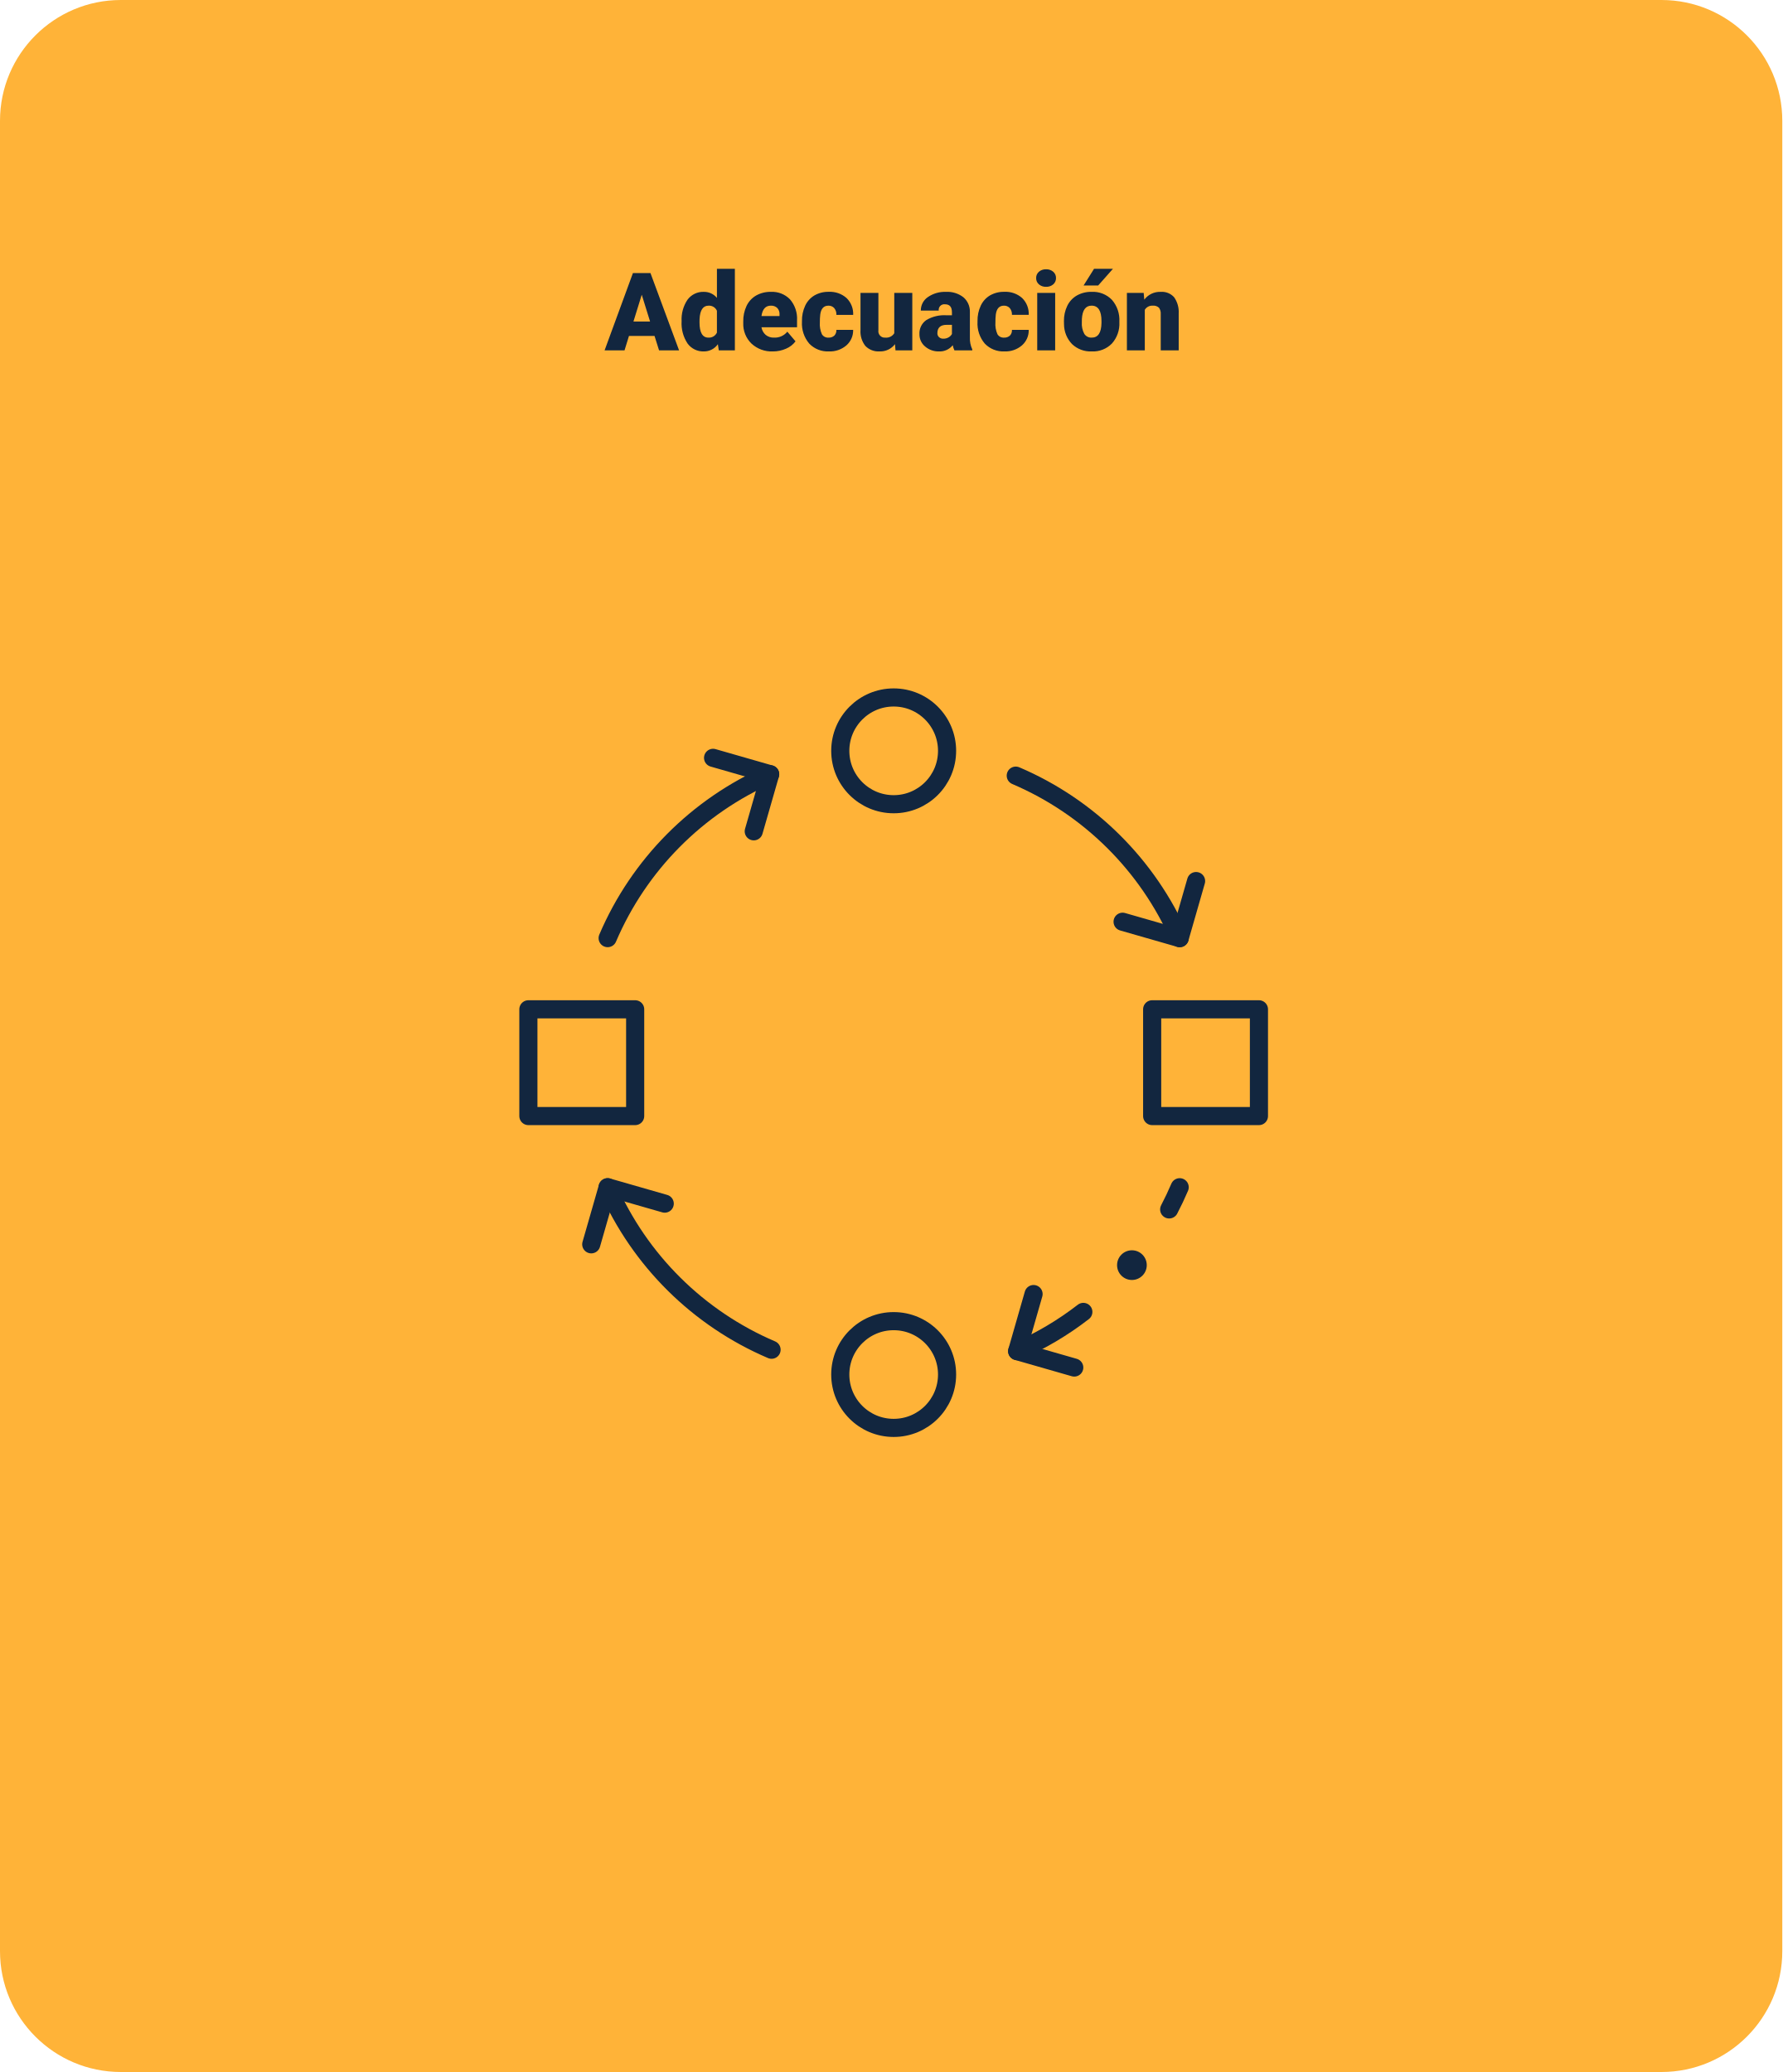
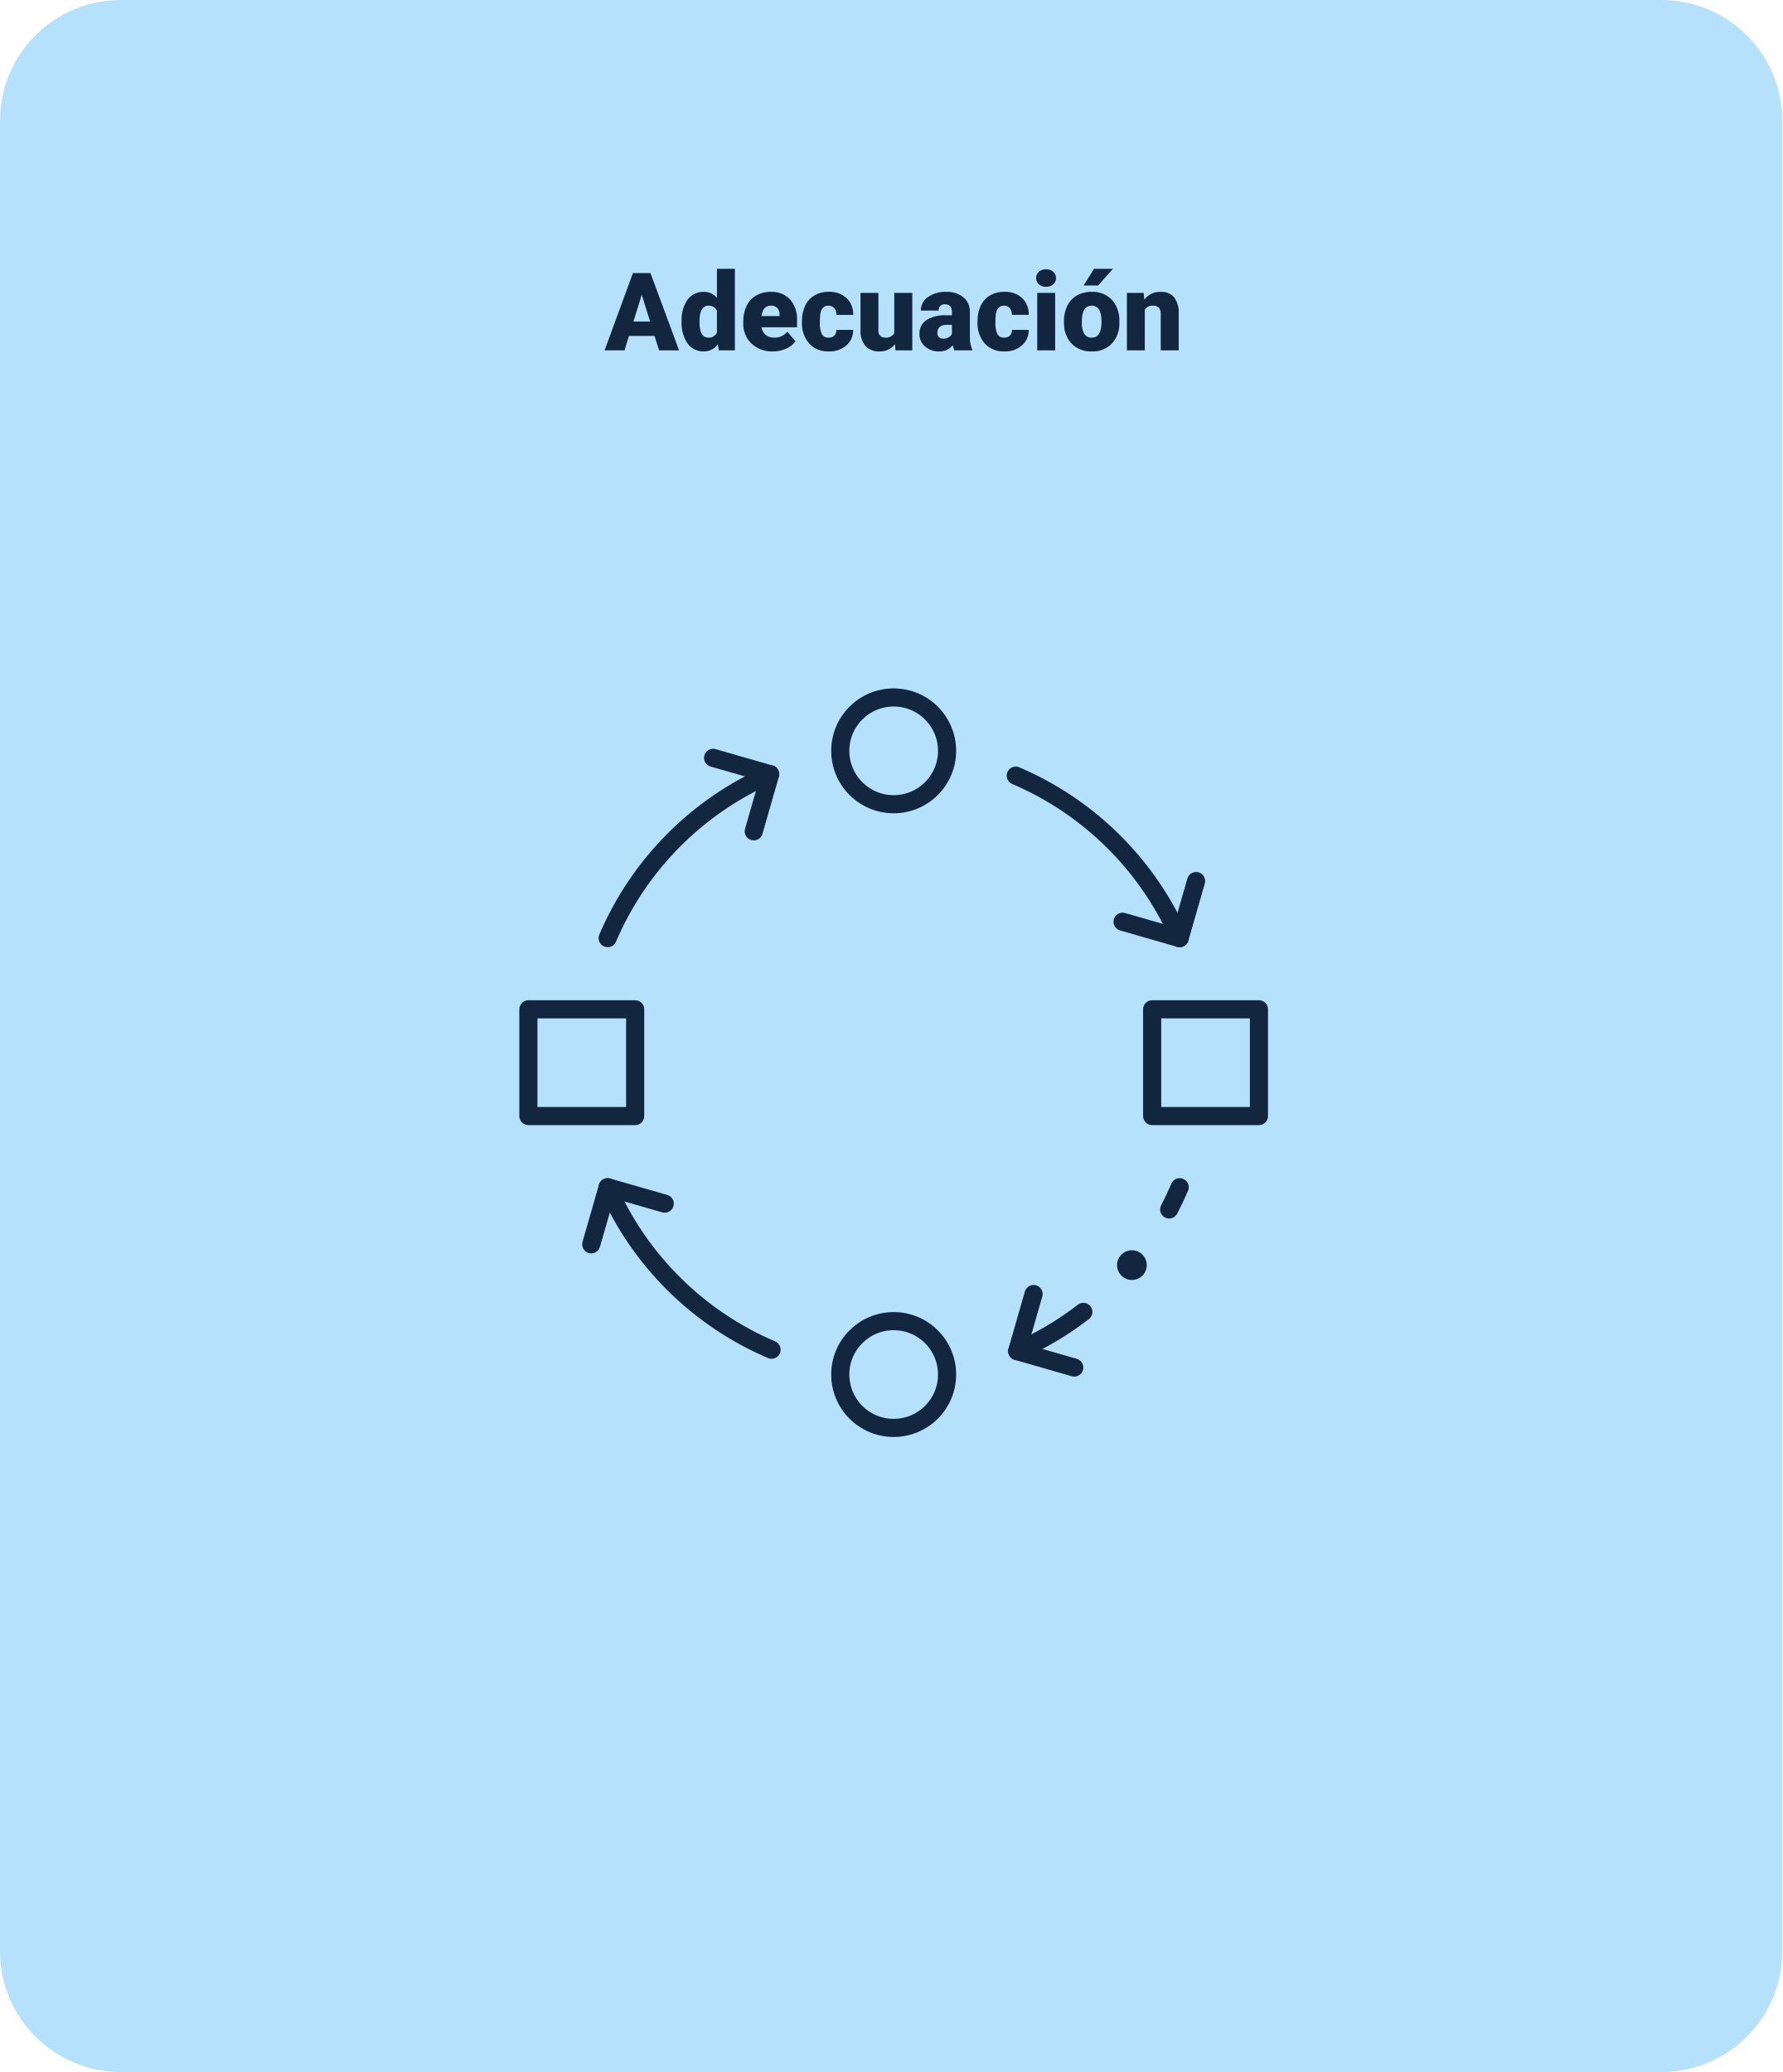
<svg xmlns="http://www.w3.org/2000/svg" width="295" height="343" viewBox="0 0 295 343">
  <defs>
    <clipPath id="clip-path">
      <path id="path3375" d="M0-682.665H125.834v125.834H0Z" transform="translate(0 682.665)" fill="#12263f" />
    </clipPath>
  </defs>
-   <g id="Grupo_1020785" data-name="Grupo 1020785" transform="translate(-1125 -3155)">
-     <path id="Trazado_755350" data-name="Trazado 755350" d="M20,0H275a20,20,0,0,1,20,20V323a20,20,0,0,1-20,20H20A20,20,0,0,1,0,323V20A20,20,0,0,1,20,0Z" transform="translate(1125 3155)" fill="#ffb338" />
-     <path id="Trazado_755351" data-name="Trazado 755351" d="M-39.665-2.391h-4.228L-44.631,0h-3.3l4.693-12.8h2.9L-35.6,0h-3.313Zm-3.489-2.382H-40.4l-1.38-4.438Zm7.972-.053a5.809,5.809,0,0,1,.976-3.56,3.211,3.211,0,0,1,2.725-1.3,2.731,2.731,0,0,1,2.145,1V-13.5h2.971V0H-29.03l-.149-1.02A2.8,2.8,0,0,1-31.5.176a3.205,3.205,0,0,1-2.689-1.3A5.993,5.993,0,0,1-35.183-4.825Zm2.962.185q0,2.531,1.477,2.531a1.458,1.458,0,0,0,1.406-.826V-6.557A1.419,1.419,0,0,0-30.727-7.4q-1.371,0-1.485,2.215ZM-20.083.176a4.889,4.889,0,0,1-3.542-1.305,4.507,4.507,0,0,1-1.354-3.4v-.246a5.84,5.84,0,0,1,.541-2.575A3.955,3.955,0,0,1-22.86-9.075,4.763,4.763,0,0,1-20.4-9.686a4.117,4.117,0,0,1,3.164,1.244,4.887,4.887,0,0,1,1.16,3.467v1.151h-5.889a2.135,2.135,0,0,0,.694,1.257,2.066,2.066,0,0,0,1.389.457,2.662,2.662,0,0,0,2.2-.984l1.354,1.6A3.784,3.784,0,0,1-17.9-.277,5.3,5.3,0,0,1-20.083.176ZM-20.417-7.4q-1.3,0-1.547,1.723h2.988v-.229a1.467,1.467,0,0,0-.36-1.1A1.434,1.434,0,0,0-20.417-7.4Zm9.554,5.291A1.317,1.317,0,0,0-9.9-2.448a1.241,1.241,0,0,0,.334-.945h2.777A3.288,3.288,0,0,1-7.906-.826a4.168,4.168,0,0,1-2.887,1,4.22,4.22,0,0,1-3.27-1.3,5.125,5.125,0,0,1-1.2-3.6v-.123A5.792,5.792,0,0,1-14.726-7.4a3.872,3.872,0,0,1,1.534-1.7,4.573,4.573,0,0,1,2.373-.593A4.116,4.116,0,0,1-7.875-8.657a3.647,3.647,0,0,1,1.09,2.786H-9.562A1.626,1.626,0,0,0-9.923-7a1.244,1.244,0,0,0-.967-.4q-1.151,0-1.345,1.468A10.357,10.357,0,0,0-12.3-4.649a4.068,4.068,0,0,0,.343,1.986A1.187,1.187,0,0,0-10.863-2.109Zm11,1.081a3.054,3.054,0,0,1-2.54,1.2,3,3,0,0,1-2.369-.91,3.826,3.826,0,0,1-.8-2.615V-9.51h2.962v6.179A1.065,1.065,0,0,0-1.433-2.109a1.548,1.548,0,0,0,1.45-.729V-9.51H3V0H.22ZM9.976,0a3.344,3.344,0,0,1-.281-.853A2.754,2.754,0,0,1,7.409.176,3.374,3.374,0,0,1,5.124-.637a2.588,2.588,0,0,1-.94-2.043A2.66,2.66,0,0,1,5.326-5.019,5.821,5.821,0,0,1,8.648-5.81h.914v-.5q0-1.316-1.134-1.316A.927.927,0,0,0,7.374-6.587H4.412A2.655,2.655,0,0,1,5.585-8.825a4.931,4.931,0,0,1,2.993-.86,4.323,4.323,0,0,1,2.874.888,3.086,3.086,0,0,1,1.081,2.435v4.21a4.311,4.311,0,0,0,.4,2V0ZM8.121-1.934a1.652,1.652,0,0,0,.918-.237,1.487,1.487,0,0,0,.523-.536V-4.228H8.7q-1.547,0-1.547,1.389a.848.848,0,0,0,.272.655A.986.986,0,0,0,8.121-1.934Zm10.072-.176a1.317,1.317,0,0,0,.967-.338,1.241,1.241,0,0,0,.334-.945h2.777A3.288,3.288,0,0,1,21.151-.826a4.168,4.168,0,0,1-2.887,1,4.22,4.22,0,0,1-3.27-1.3,5.125,5.125,0,0,1-1.2-3.6v-.123A5.792,5.792,0,0,1,14.331-7.4a3.872,3.872,0,0,1,1.534-1.7,4.573,4.573,0,0,1,2.373-.593,4.116,4.116,0,0,1,2.944,1.028,3.647,3.647,0,0,1,1.09,2.786H19.494A1.626,1.626,0,0,0,19.134-7a1.244,1.244,0,0,0-.967-.4q-1.151,0-1.345,1.468a10.357,10.357,0,0,0-.062,1.283A4.068,4.068,0,0,0,17.1-2.663,1.187,1.187,0,0,0,18.193-2.109ZM26.648,0H23.678V-9.51h2.971ZM23.5-11.971a1.334,1.334,0,0,1,.457-1.043,1.718,1.718,0,0,1,1.187-.407,1.718,1.718,0,0,1,1.187.407,1.334,1.334,0,0,1,.457,1.043,1.334,1.334,0,0,1-.457,1.043,1.718,1.718,0,0,1-1.187.407,1.718,1.718,0,0,1-1.187-.407A1.334,1.334,0,0,1,23.5-11.971Zm4.6,7.128a5.613,5.613,0,0,1,.554-2.536,3.96,3.96,0,0,1,1.591-1.709,4.791,4.791,0,0,1,2.435-.6,4.373,4.373,0,0,1,3.366,1.323,5.076,5.076,0,0,1,1.23,3.6v.105A4.925,4.925,0,0,1,36.04-1.129,4.384,4.384,0,0,1,32.7.176a4.434,4.434,0,0,1-3.261-1.217,4.761,4.761,0,0,1-1.327-3.3Zm2.962.185a3.538,3.538,0,0,0,.413,1.934,1.376,1.376,0,0,0,1.222.615q1.582,0,1.617-2.435v-.3q0-2.558-1.635-2.558-1.485,0-1.608,2.206ZM33.082-13.5h3.129l-2.443,2.76-2.417,0ZM41.3-9.51l.1,1.116a3.225,3.225,0,0,1,2.716-1.292,2.713,2.713,0,0,1,2.219.888,4.226,4.226,0,0,1,.76,2.672V0H44.121V-6a1.6,1.6,0,0,0-.29-1.059A1.342,1.342,0,0,0,42.776-7.4a1.413,1.413,0,0,0-1.292.686V0H38.522V-9.51Z" transform="translate(1273 3213)" fill="#12263f" />
+   <g id="Grupo_1020859" data-name="Grupo 1020859" transform="translate(-1125 -3155)">
+     <path id="Trazado_755418" data-name="Trazado 755418" d="M20,0H275a20,20,0,0,1,20,20V323a20,20,0,0,1-20,20H20A20,20,0,0,1,0,323V20A20,20,0,0,1,20,0Z" transform="translate(1125 3155)" fill="#b6e1fd" />
+     <path id="Trazado_755419" data-name="Trazado 755419" d="M-39.665-2.391h-4.228L-44.631,0h-3.3l4.693-12.8h2.9L-35.6,0h-3.313Zm-3.489-2.382H-40.4l-1.38-4.438Zm7.972-.053a5.809,5.809,0,0,1,.976-3.56,3.211,3.211,0,0,1,2.725-1.3,2.731,2.731,0,0,1,2.145,1V-13.5h2.971V0H-29.03l-.149-1.02A2.8,2.8,0,0,1-31.5.176a3.205,3.205,0,0,1-2.689-1.3A5.993,5.993,0,0,1-35.183-4.825Zm2.962.185q0,2.531,1.477,2.531a1.458,1.458,0,0,0,1.406-.826V-6.557A1.419,1.419,0,0,0-30.727-7.4q-1.371,0-1.485,2.215ZM-20.083.176a4.889,4.889,0,0,1-3.542-1.305,4.507,4.507,0,0,1-1.354-3.4v-.246a5.84,5.84,0,0,1,.541-2.575A3.955,3.955,0,0,1-22.86-9.075,4.763,4.763,0,0,1-20.4-9.686a4.117,4.117,0,0,1,3.164,1.244,4.887,4.887,0,0,1,1.16,3.467v1.151h-5.889a2.135,2.135,0,0,0,.694,1.257,2.066,2.066,0,0,0,1.389.457,2.662,2.662,0,0,0,2.2-.984l1.354,1.6A3.784,3.784,0,0,1-17.9-.277,5.3,5.3,0,0,1-20.083.176ZM-20.417-7.4q-1.3,0-1.547,1.723h2.988v-.229a1.467,1.467,0,0,0-.36-1.1A1.434,1.434,0,0,0-20.417-7.4Zm9.554,5.291A1.317,1.317,0,0,0-9.9-2.448a1.241,1.241,0,0,0,.334-.945h2.777A3.288,3.288,0,0,1-7.906-.826a4.168,4.168,0,0,1-2.887,1,4.22,4.22,0,0,1-3.27-1.3,5.125,5.125,0,0,1-1.2-3.6v-.123A5.792,5.792,0,0,1-14.726-7.4a3.872,3.872,0,0,1,1.534-1.7,4.573,4.573,0,0,1,2.373-.593A4.116,4.116,0,0,1-7.875-8.657a3.647,3.647,0,0,1,1.09,2.786H-9.562A1.626,1.626,0,0,0-9.923-7a1.244,1.244,0,0,0-.967-.4q-1.151,0-1.345,1.468A10.357,10.357,0,0,0-12.3-4.649a4.068,4.068,0,0,0,.343,1.986A1.187,1.187,0,0,0-10.863-2.109Zm11,1.081a3.054,3.054,0,0,1-2.54,1.2,3,3,0,0,1-2.369-.91,3.826,3.826,0,0,1-.8-2.615V-9.51h2.962v6.179A1.065,1.065,0,0,0-1.433-2.109a1.548,1.548,0,0,0,1.45-.729V-9.51H3V0H.22ZM9.976,0a3.344,3.344,0,0,1-.281-.853A2.754,2.754,0,0,1,7.409.176,3.374,3.374,0,0,1,5.124-.637a2.588,2.588,0,0,1-.94-2.043A2.66,2.66,0,0,1,5.326-5.019,5.821,5.821,0,0,1,8.648-5.81h.914v-.5q0-1.316-1.134-1.316A.927.927,0,0,0,7.374-6.587H4.412A2.655,2.655,0,0,1,5.585-8.825a4.931,4.931,0,0,1,2.993-.86,4.323,4.323,0,0,1,2.874.888,3.086,3.086,0,0,1,1.081,2.435v4.21a4.311,4.311,0,0,0,.4,2V0ZM8.121-1.934a1.652,1.652,0,0,0,.918-.237,1.487,1.487,0,0,0,.523-.536V-4.228H8.7q-1.547,0-1.547,1.389a.848.848,0,0,0,.272.655A.986.986,0,0,0,8.121-1.934Zm10.072-.176a1.317,1.317,0,0,0,.967-.338,1.241,1.241,0,0,0,.334-.945h2.777A3.288,3.288,0,0,1,21.151-.826a4.168,4.168,0,0,1-2.887,1,4.22,4.22,0,0,1-3.27-1.3,5.125,5.125,0,0,1-1.2-3.6v-.123A5.792,5.792,0,0,1,14.331-7.4a3.872,3.872,0,0,1,1.534-1.7,4.573,4.573,0,0,1,2.373-.593,4.116,4.116,0,0,1,2.944,1.028,3.647,3.647,0,0,1,1.09,2.786H19.494A1.626,1.626,0,0,0,19.134-7a1.244,1.244,0,0,0-.967-.4q-1.151,0-1.345,1.468a10.357,10.357,0,0,0-.062,1.283A4.068,4.068,0,0,0,17.1-2.663,1.187,1.187,0,0,0,18.193-2.109ZM26.648,0H23.678V-9.51h2.971ZM23.5-11.971a1.334,1.334,0,0,1,.457-1.043,1.718,1.718,0,0,1,1.187-.407,1.718,1.718,0,0,1,1.187.407,1.334,1.334,0,0,1,.457,1.043,1.334,1.334,0,0,1-.457,1.043,1.718,1.718,0,0,1-1.187.407,1.718,1.718,0,0,1-1.187-.407A1.334,1.334,0,0,1,23.5-11.971Zm4.6,7.128a5.613,5.613,0,0,1,.554-2.536,3.96,3.96,0,0,1,1.591-1.709,4.791,4.791,0,0,1,2.435-.6,4.373,4.373,0,0,1,3.366,1.323,5.076,5.076,0,0,1,1.23,3.6v.105A4.925,4.925,0,0,1,36.04-1.129,4.384,4.384,0,0,1,32.7.176a4.434,4.434,0,0,1-3.261-1.217,4.761,4.761,0,0,1-1.327-3.3Zm2.962.185a3.538,3.538,0,0,0,.413,1.934,1.376,1.376,0,0,0,1.222.615q1.582,0,1.617-2.435v-.3q0-2.558-1.635-2.558-1.485,0-1.608,2.206ZM33.082-13.5h3.129l-2.443,2.76-2.417,0ZM41.3-9.51l.1,1.116a3.225,3.225,0,0,1,2.716-1.292,2.713,2.713,0,0,1,2.219.888,4.226,4.226,0,0,1,.76,2.672V0H44.121V-6a1.6,1.6,0,0,0-.29-1.059A1.342,1.342,0,0,0,42.776-7.4a1.413,1.413,0,0,0-1.292.686V0H38.522V-9.51Z" transform="translate(1273 3213)" fill="#12263f" />
    <g id="g3369" transform="translate(1210 3268)">
      <g id="g3371" transform="translate(0 0)">
        <g id="g3373" clip-path="url(#clip-path)">
          <path id="path3379" d="M31.007-371.6H13.333v-17.673H31.007Z" transform="translate(-10.876 443.353)" fill="none" stroke="#12263f" stroke-linejoin="round" stroke-width="3" />
          <path id="path3381" d="M591.125-371.6H573.452v-17.673h17.673Z" transform="translate(-467.749 443.353)" fill="none" stroke="#12263f" stroke-linejoin="round" stroke-width="3" />
          <g id="g3383" transform="translate(54.08 2.458)">
            <path id="path3385" d="M-39.1,0a8.837,8.837,0,0,1,8.837,8.837A8.837,8.837,0,0,1-39.1,17.673,8.837,8.837,0,0,1-47.94,8.837,8.837,8.837,0,0,1-39.1,0Z" transform="translate(47.94)" fill="none" stroke="#12263f" stroke-linejoin="round" stroke-width="3" />
          </g>
          <g id="g3387" transform="translate(54.08 105.703)">
            <path id="path3389" d="M-39.1,0a8.837,8.837,0,0,1,8.837,8.837A8.837,8.837,0,0,1-39.1,17.673,8.837,8.837,0,0,1-47.94,8.837,8.837,8.837,0,0,1-39.1,0Z" transform="translate(47.94)" fill="none" stroke="#12263f" stroke-linejoin="round" stroke-width="3" />
          </g>
          <g id="g3391" transform="translate(15.576 83.536)">
            <path id="path3393" d="M-120.059-119.03a51.814,51.814,0,0,1-27.131-26.9" transform="translate(147.19 145.929)" fill="none" stroke="#12263f" stroke-linecap="round" stroke-linejoin="round" stroke-width="3" />
          </g>
          <g id="g3395" transform="translate(12.862 83.536)">
            <path id="path3397" d="M0-41.811,2.714-51.26l9.449,2.714" transform="translate(0 51.26)" fill="none" stroke="#12263f" stroke-linecap="round" stroke-linejoin="round" stroke-width="3" />
          </g>
          <g id="g3399" transform="translate(15.576 15.167)">
            <path id="path3401" d="M0-120.059A51.814,51.814,0,0,1,26.9-147.19" transform="translate(0 147.19)" fill="none" stroke="#12263f" stroke-linecap="round" stroke-linejoin="round" stroke-width="3" />
          </g>
          <g id="g3403" transform="translate(33.026 12.453)">
            <path id="path3405" d="M0,0,9.449,2.714,6.734,12.163" fill="none" stroke="#12263f" stroke-linecap="round" stroke-linejoin="round" stroke-width="3" />
          </g>
          <g id="g3407" transform="translate(83.126 15.4)">
            <path id="path3409" d="M0,0A51.815,51.815,0,0,1,27.131,26.9" fill="none" stroke="#12263f" stroke-linecap="round" stroke-linejoin="round" stroke-width="3" />
          </g>
          <g id="g3411" transform="translate(100.809 32.85)">
            <path id="path3413" d="M-53.822,0l-2.714,9.449-9.449-2.714" transform="translate(65.985)" fill="none" stroke="#12263f" stroke-linecap="round" stroke-linejoin="round" stroke-width="3" />
          </g>
          <g id="g3415" transform="translate(83.359 104.173)">
            <path id="path3417" d="M-48.466,0A51.6,51.6,0,0,1-59.419,6.494" transform="translate(59.419)" fill="none" stroke="#12263f" stroke-linecap="round" stroke-linejoin="round" stroke-width="3" />
          </g>
          <g id="g3419" transform="translate(108.519 83.536)">
            <path id="path3421" d="M-7.693,0q-.8,1.875-1.739,3.672" transform="translate(9.432)" fill="none" stroke="#12263f" stroke-linecap="round" stroke-linejoin="round" stroke-width="3" />
          </g>
          <g id="g3423" transform="translate(99.894 93.974)">
            <path id="path3425" d="M-21.751-10.876a2.458,2.458,0,0,1-2.458,2.458,2.458,2.458,0,0,1-2.458-2.458,2.458,2.458,0,0,1,2.458-2.458,2.458,2.458,0,0,1,2.458,2.458" transform="translate(26.667 13.333)" fill="#12263f" />
          </g>
          <g id="g3427" transform="translate(83.359 101.218)">
            <path id="path3429" d="M-41.811-53.822l-9.449-2.714,2.714-9.449" transform="translate(51.26 65.985)" fill="none" stroke="#12263f" stroke-linecap="round" stroke-linejoin="round" stroke-width="3" />
          </g>
        </g>
      </g>
    </g>
  </g>
</svg>
